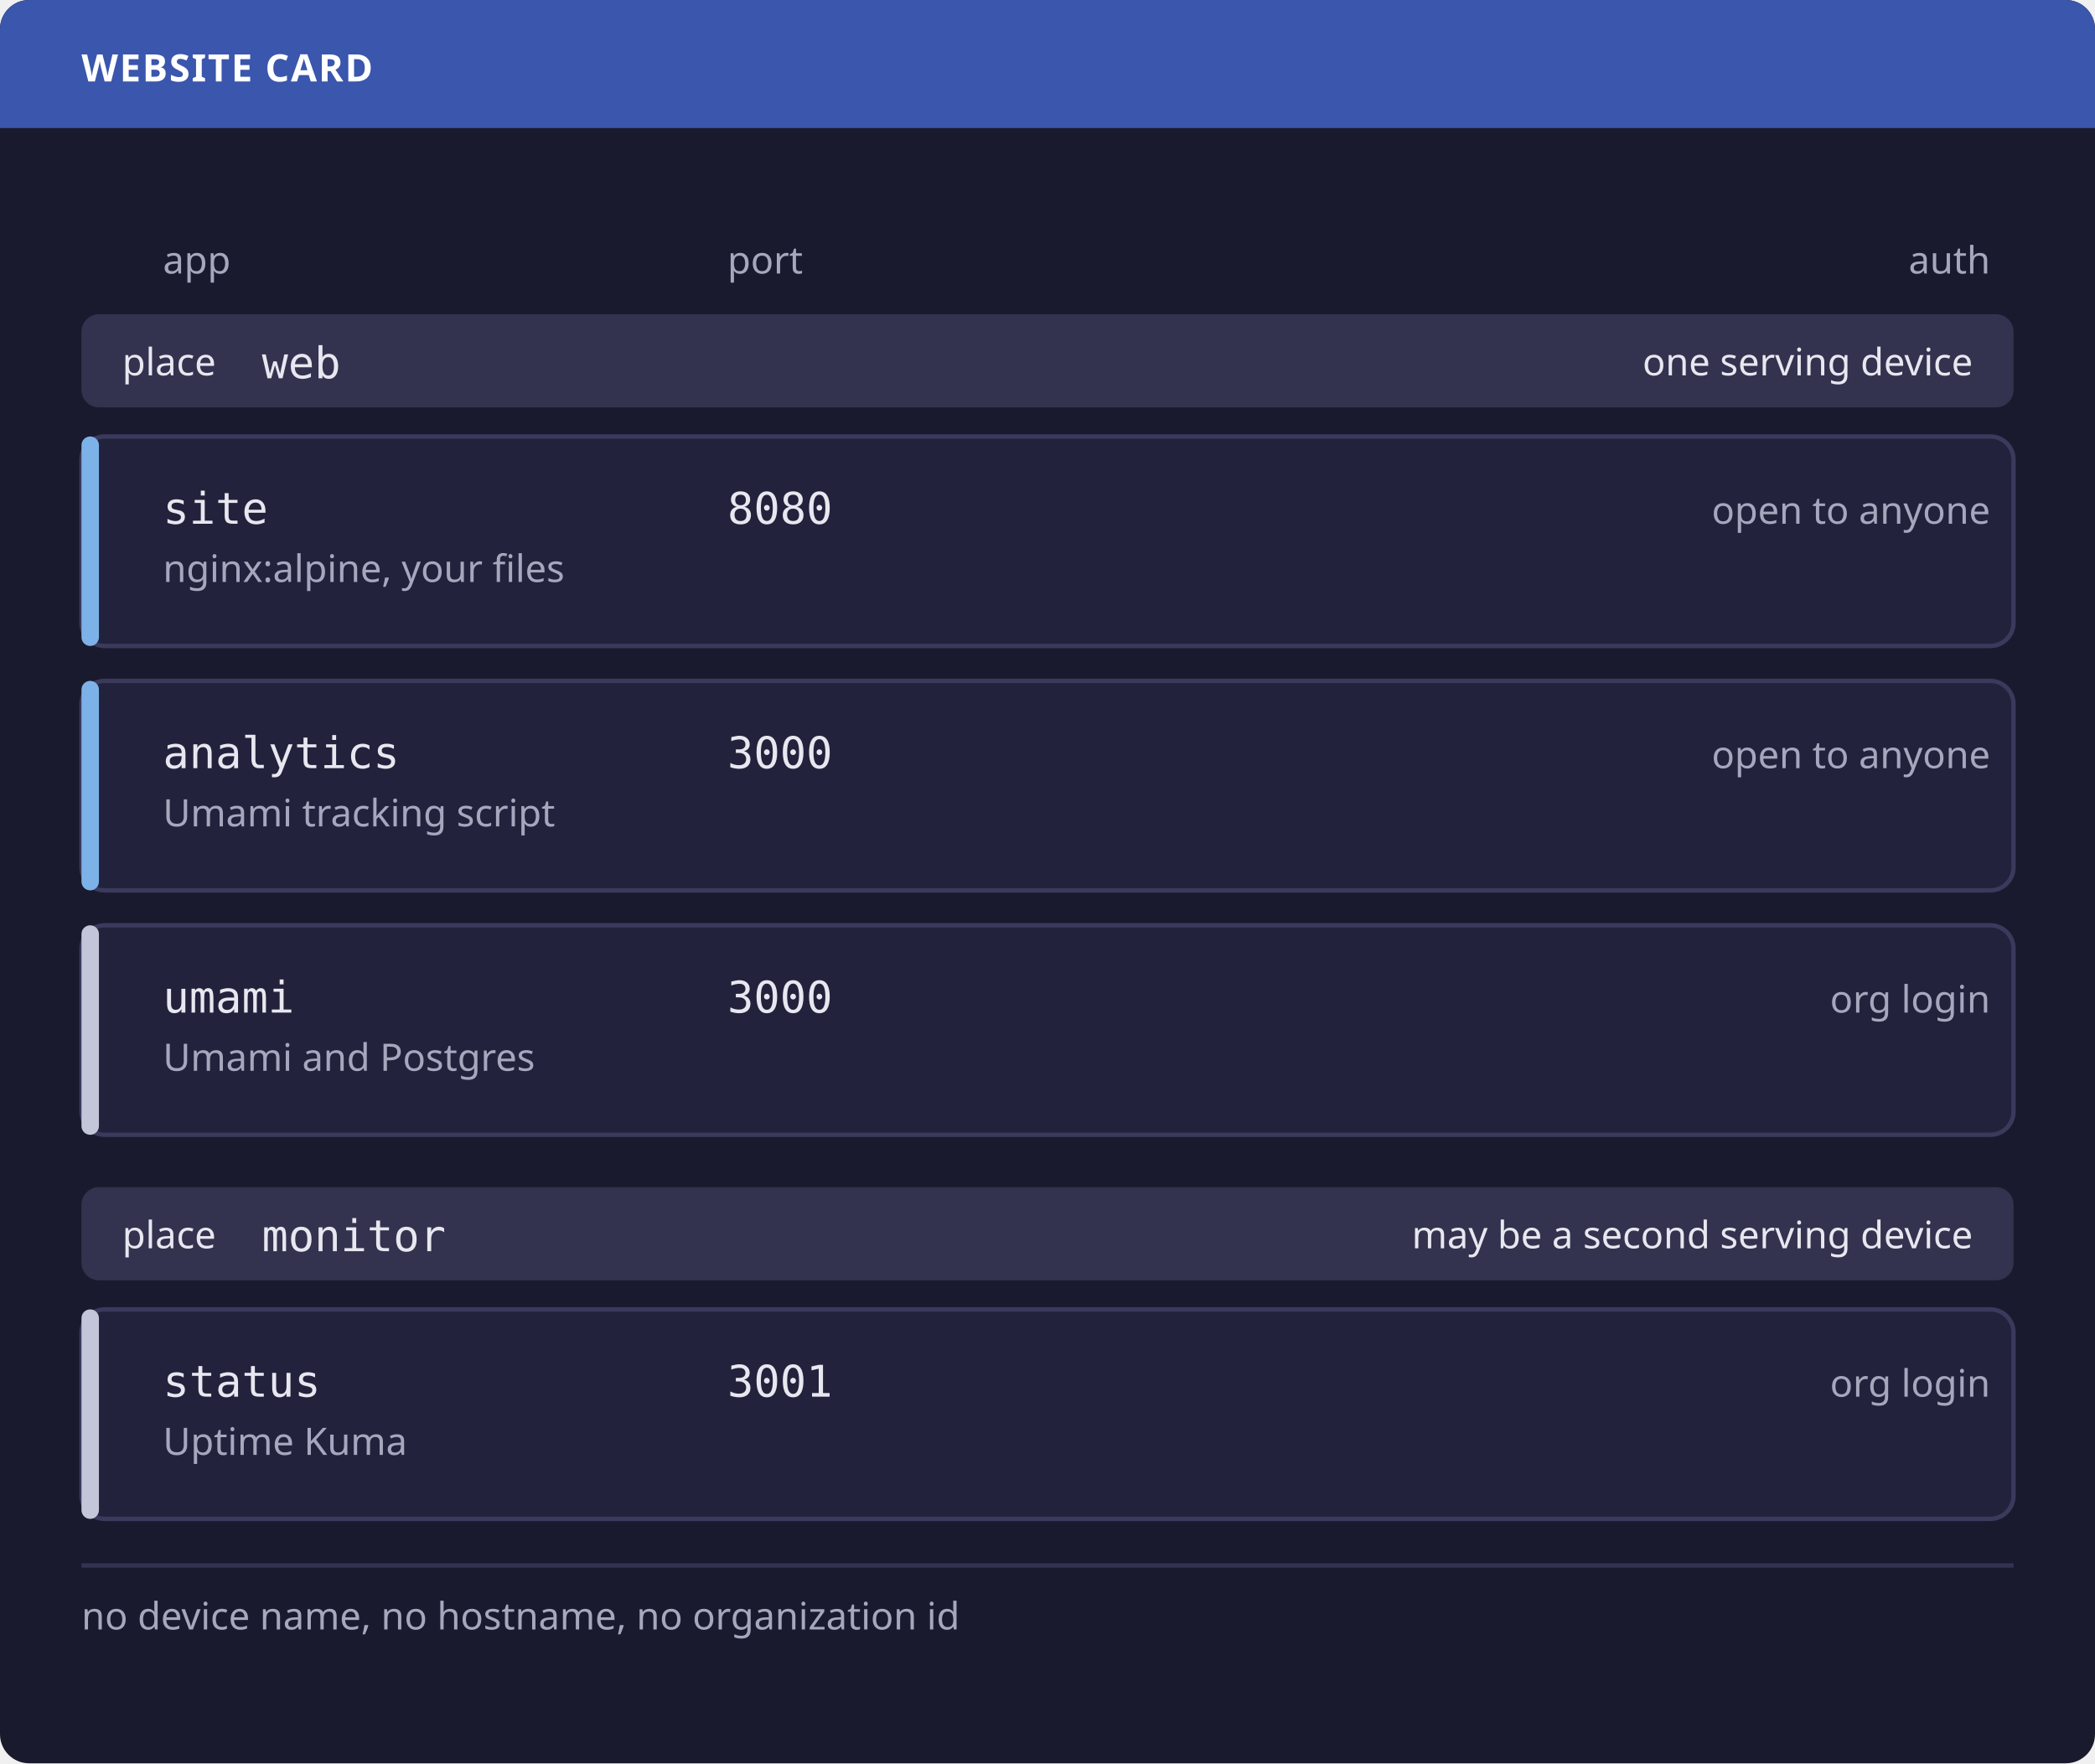
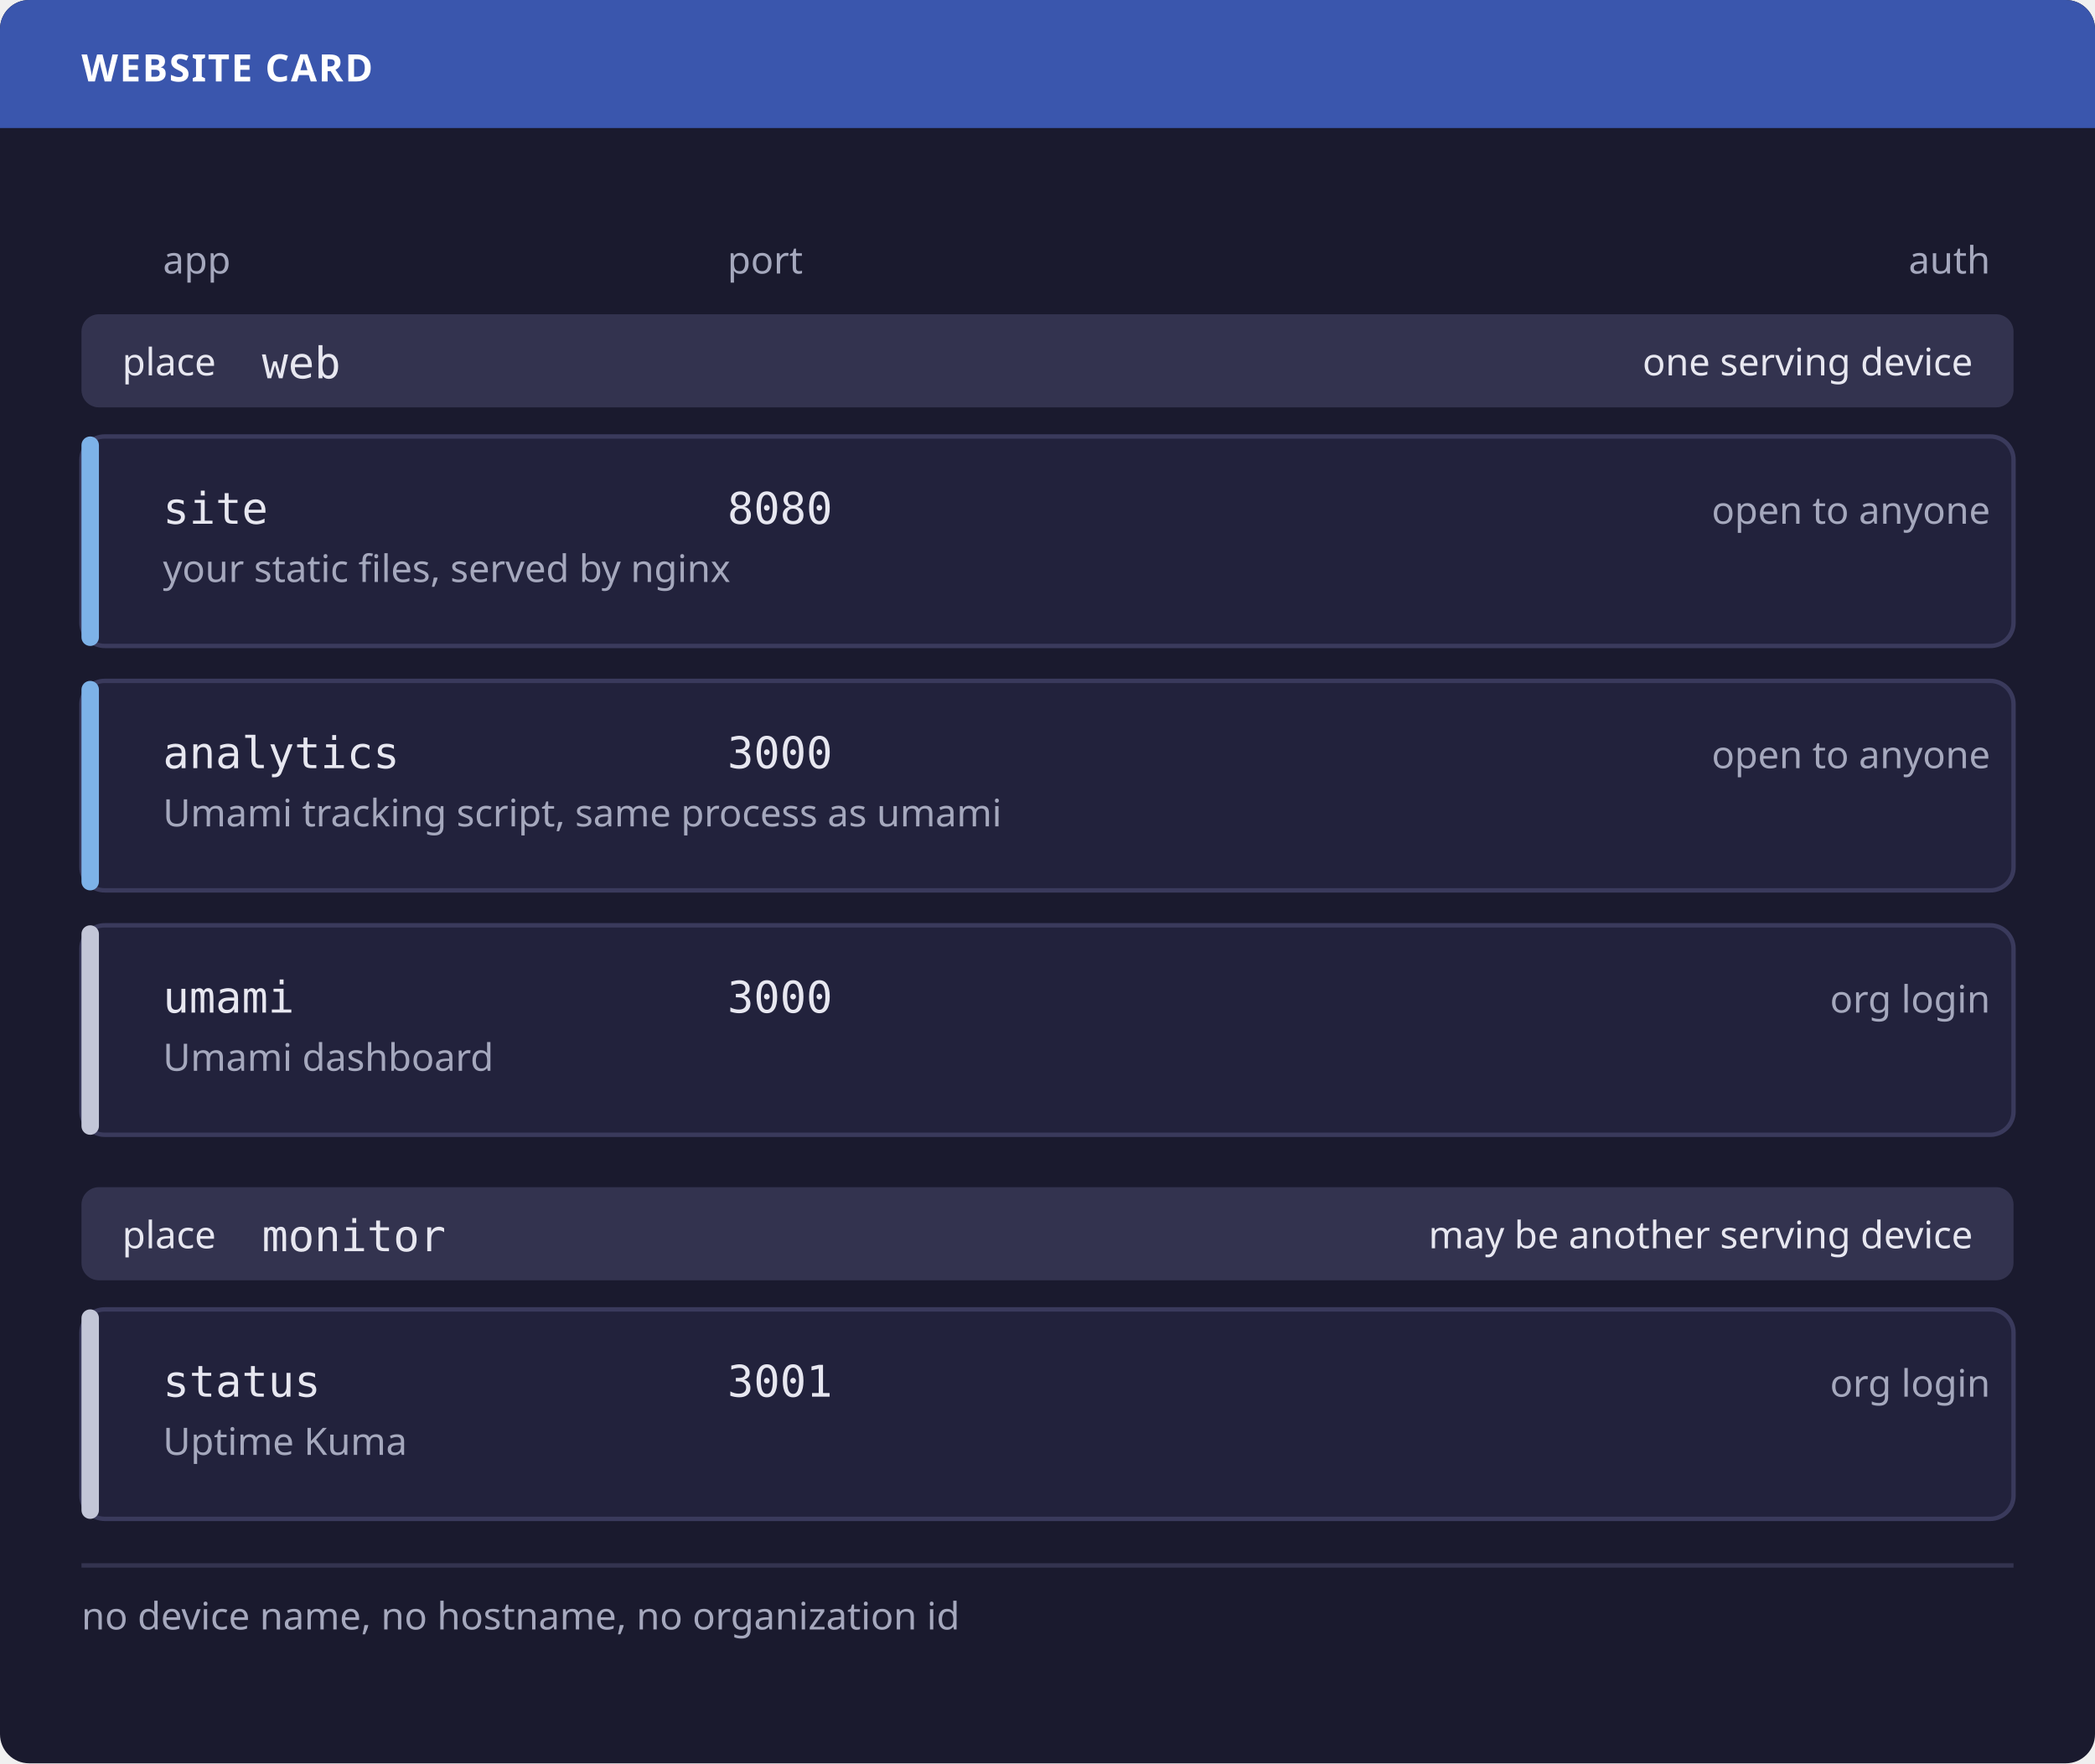
<svg xmlns="http://www.w3.org/2000/svg" viewBox="0 0 720 606" width="720" height="606" role="img" aria-labelledby="t d">
  <style>.label{font-family:Jost,system-ui,sans-serif;font-size:15px;fill:#e7e7f0}.small{font-family:Jost,system-ui,sans-serif;font-size:13px;fill:#a5a8bd}.mono{font-family:Iosevka,ui-monospace,monospace;font-size:15px;fill:#e7e7f0}.head{font-family:Jost,system-ui,sans-serif;font-size:13px;font-weight:600;fill:#ffffff;letter-spacing:.04em}.place{font-family:Jost,system-ui,sans-serif;font-size:13px;fill:#e7e7f0}.card{fill:#22223c;stroke:#3a3a5c;stroke-width:1.5}</style>
  <rect x="0" y="0" width="720" height="606" rx="10" fill="#1a1a2e" />
  <path d="M10 0 h700 a10 10 0 0 1 10 10 v34 h-720 v-34 a10 10 0 0 1 10 -10 z" fill="#3a56ad" />
  <text class="head" x="28" y="28">WEBSITE CARD</text>
  <text class="small" x="56" y="94">app</text>
  <text class="small" x="250" y="94">port</text>
  <text class="small" x="684" y="94" text-anchor="end">auth</text>
  <rect x="28" y="108" width="664" height="32" rx="6" fill="#33334f" />
  <text class="place" x="42" y="129">place</text>
  <text class="mono" x="90" y="130">web</text>
  <text class="place" x="678" y="129" text-anchor="end">one serving device</text>
  <rect class="card" x="28" y="150" width="664" height="72" rx="8" />
  <rect x="28" y="150" width="6" height="72" rx="3" fill="#7db2e8" />
  <text class="mono" x="56" y="180">site</text>
  <text class="mono" x="250" y="180">8080</text>
  <text class="small" x="684" y="180" text-anchor="end">open to anyone</text>
-   <text class="small" x="56" y="200">nginx:alpine, your files</text>
+   <text class="small" x="56" y="200">your static files, served by nginx</text>
  <rect class="card" x="28" y="234" width="664" height="72" rx="8" />
  <rect x="28" y="234" width="6" height="72" rx="3" fill="#7db2e8" />
  <text class="mono" x="56" y="264">analytics</text>
  <text class="mono" x="250" y="264">3000</text>
  <text class="small" x="684" y="264" text-anchor="end">open to anyone</text>
-   <text class="small" x="56" y="284">Umami tracking script</text>
+   <text class="small" x="56" y="284">Umami tracking script, same process as umami</text>
  <rect class="card" x="28" y="318" width="664" height="72" rx="8" />
  <rect x="28" y="318" width="6" height="72" rx="3" fill="#c3c6d8" />
  <text class="mono" x="56" y="348">umami</text>
  <text class="mono" x="250" y="348">3000</text>
  <text class="small" x="684" y="348" text-anchor="end">org login</text>
-   <text class="small" x="56" y="368">Umami and Postgres</text>
+   <text class="small" x="56" y="368">Umami dashboard</text>
  <rect x="28" y="408" width="664" height="32" rx="6" fill="#33334f" />
  <text class="place" x="42" y="429">place</text>
  <text class="mono" x="90" y="430">monitor</text>
-   <text class="place" x="678" y="429" text-anchor="end">may be a second serving device</text>
+   <text class="place" x="678" y="429" text-anchor="end">may be another serving device</text>
  <rect class="card" x="28" y="450" width="664" height="72" rx="8" />
  <rect x="28" y="450" width="6" height="72" rx="3" fill="#c3c6d8" />
  <text class="mono" x="56" y="480">status</text>
  <text class="mono" x="250" y="480">3001</text>
  <text class="small" x="684" y="480" text-anchor="end">org login</text>
  <text class="small" x="56" y="500">Uptime Kuma</text>
  <line x1="28" y1="538" x2="692" y2="538" stroke="#33334f" stroke-width="1.5" />
  <text class="small" x="28" y="560">no device name, no hostname, no organization id</text>
</svg>
